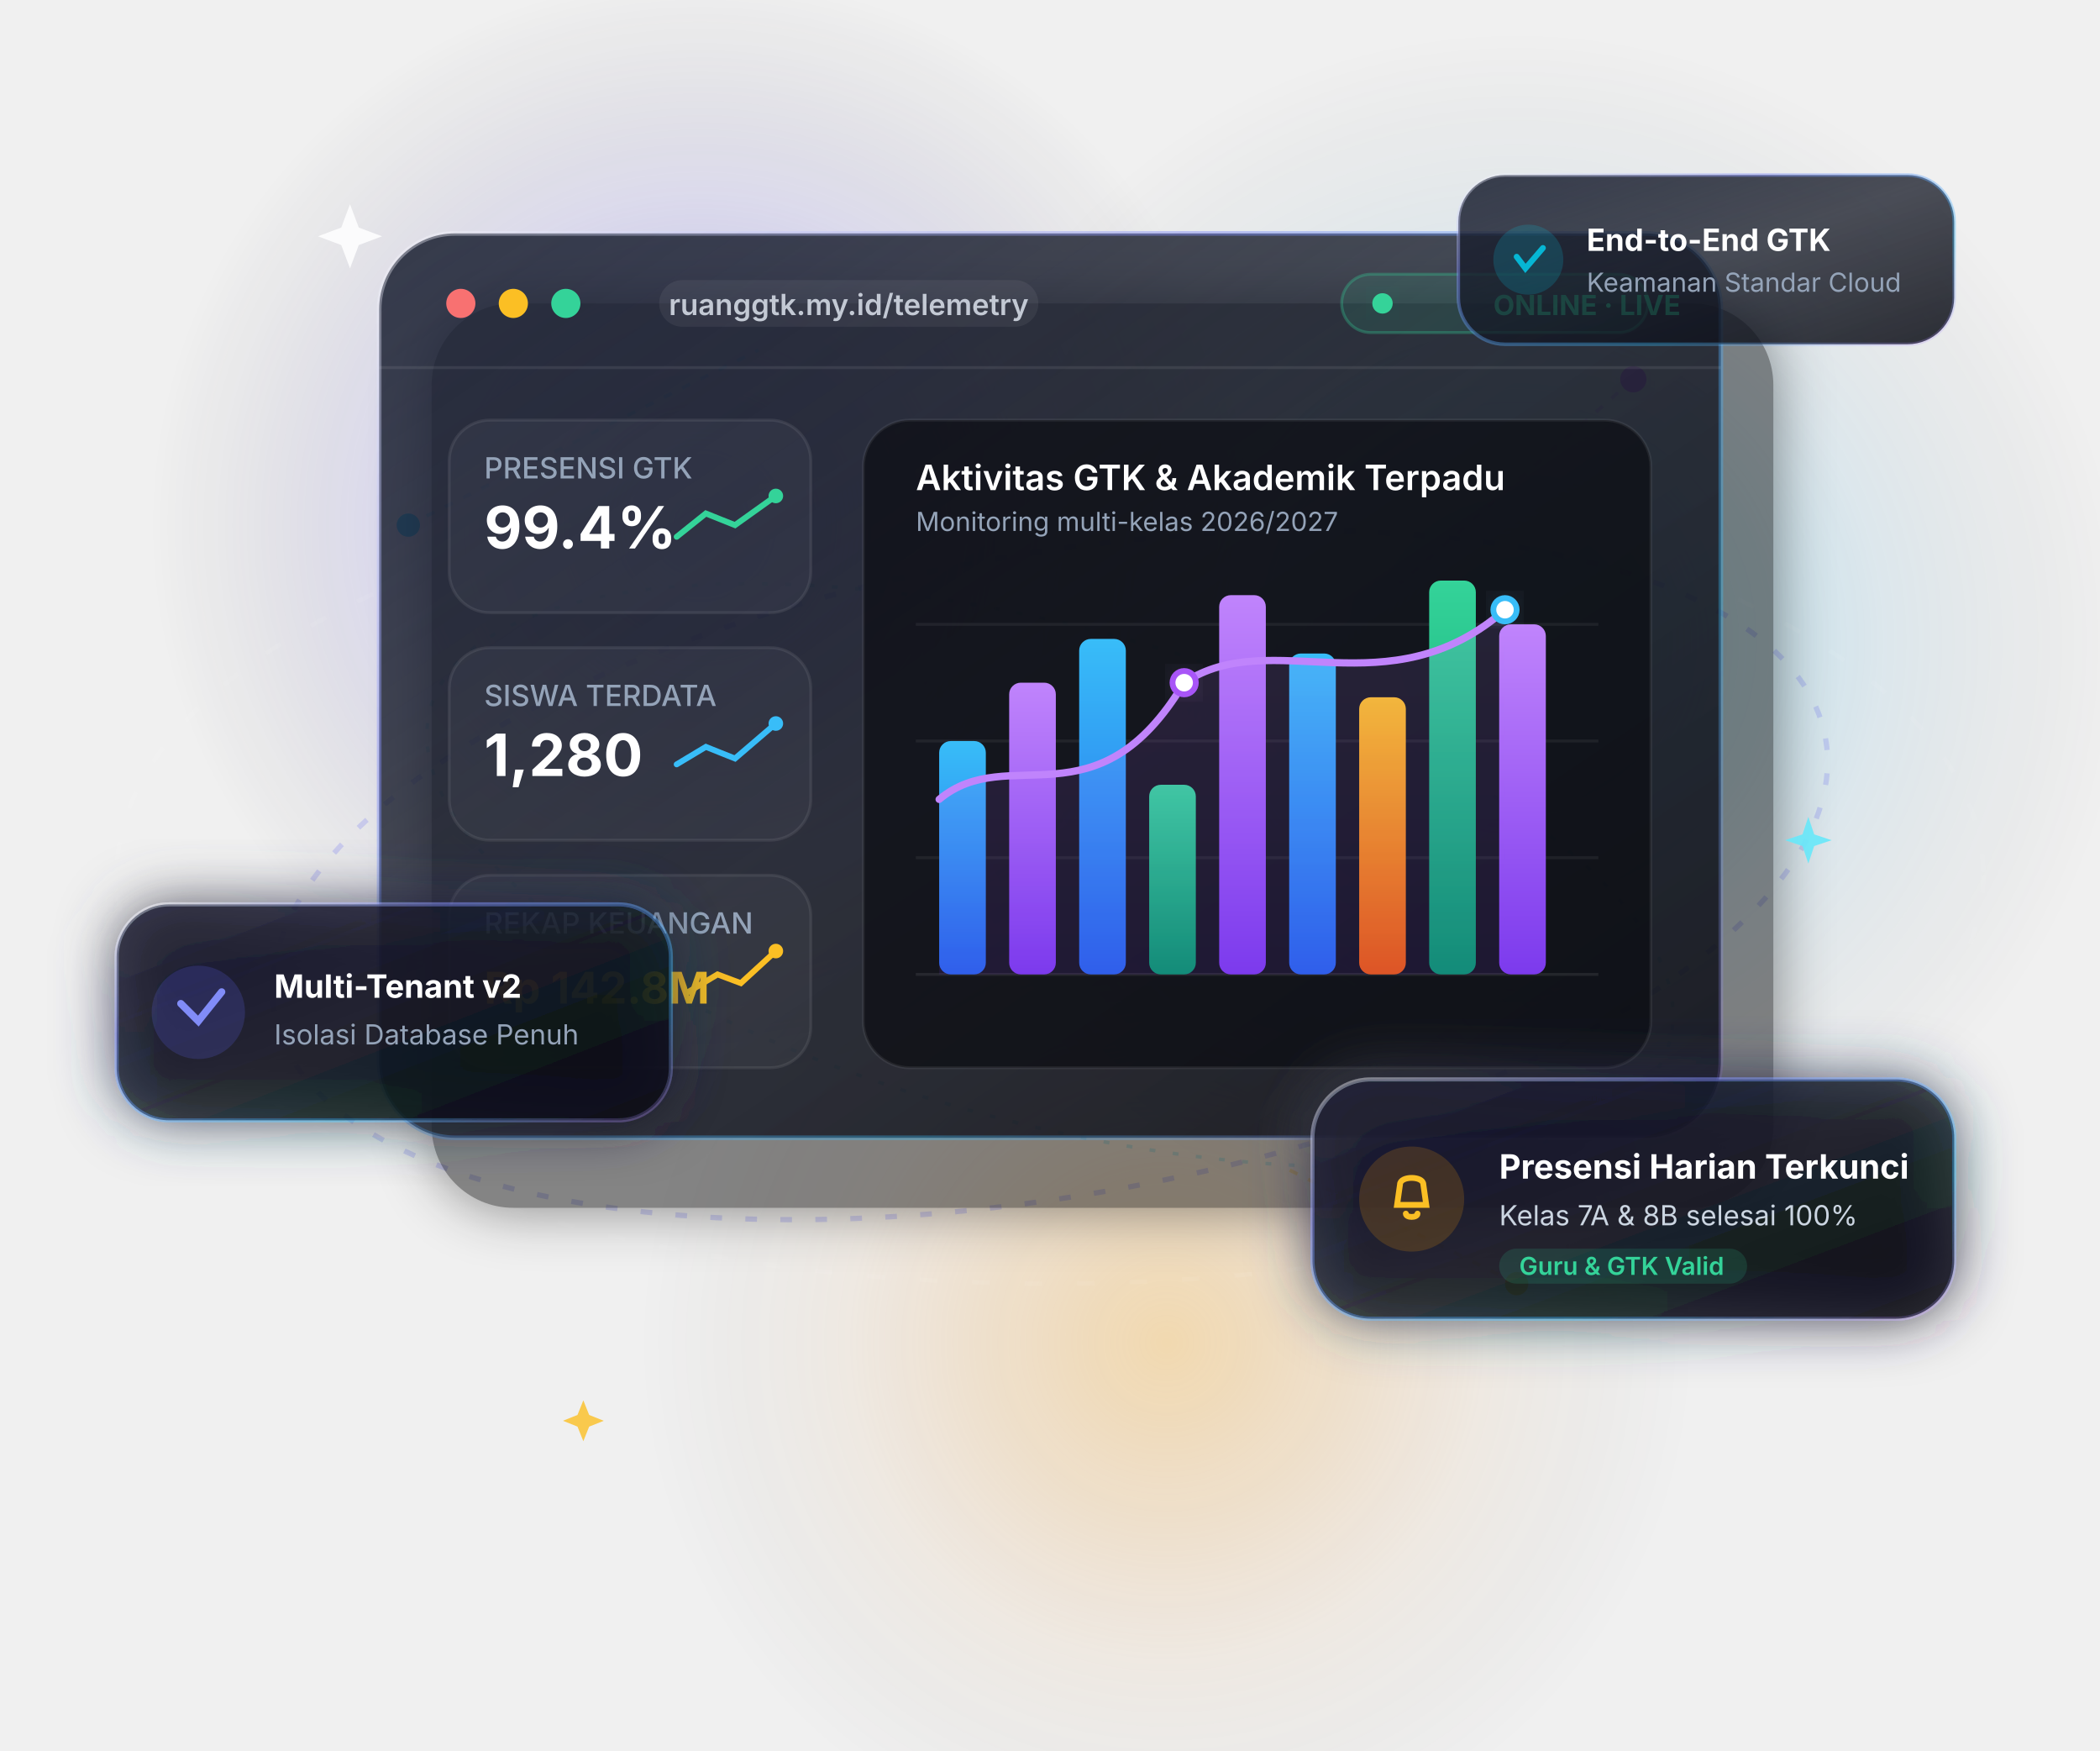
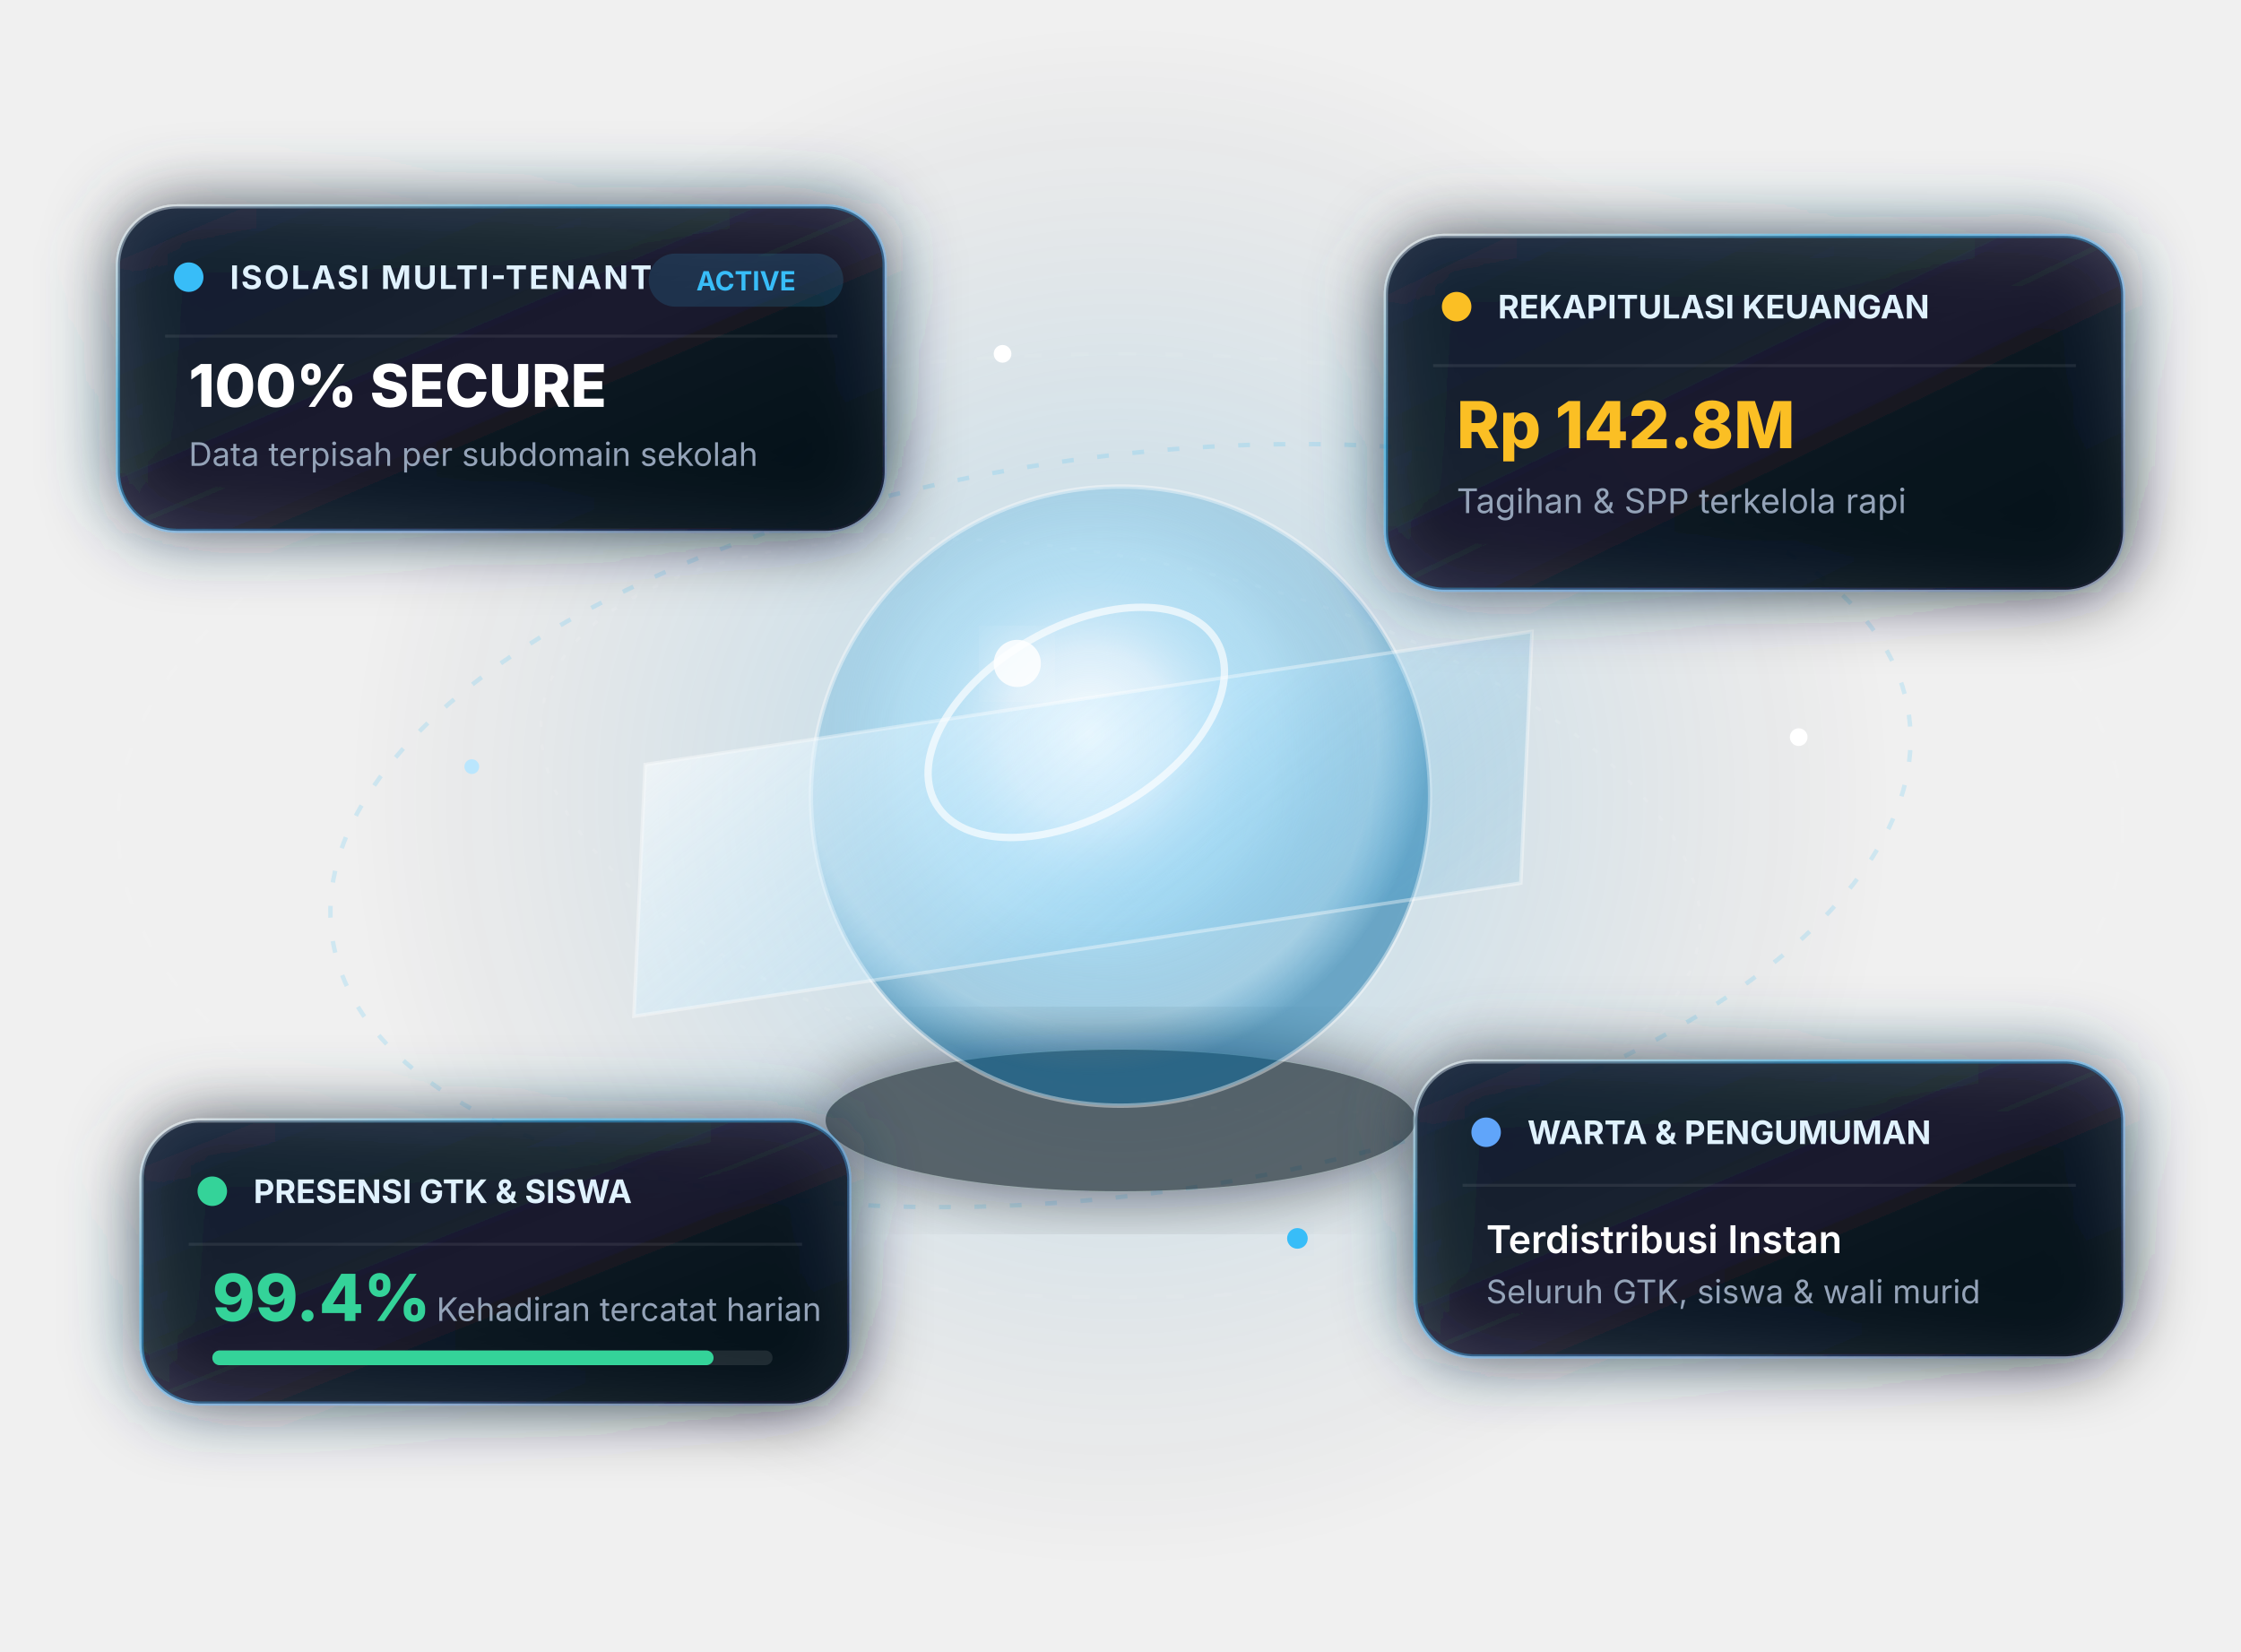
- <svg xmlns="http://www.w3.org/2000/svg" viewBox="0 0 720 600" width="720" height="600" role="img" aria-label="Ruang GTK Vertex Futuristic Dashboard Command Center">
+ <svg xmlns="http://www.w3.org/2000/svg" viewBox="0 0 760 560" width="760" height="560" role="img" aria-label="Ruang GTK ConSentinel Security Viewport">
  <defs>
-     <radialGradient id="hero-aura-indigo" cx="50%" cy="50%" r="50%">
-       <stop offset="0%" stop-color="#6366f1" stop-opacity="0.38" />
-       <stop offset="60%" stop-color="#4338ca" stop-opacity="0.12" />
-       <stop offset="100%" stop-color="#090a10" stop-opacity="0" />
+     <radialGradient id="cs-sphere" cx="45%" cy="40%" r="55%">
+       <stop offset="0%" stop-color="#ffffff" stop-opacity="0.95" />
+       <stop offset="25%" stop-color="#e0f2fe" stop-opacity="0.75" />
+       <stop offset="55%" stop-color="#7dd3fc" stop-opacity="0.35" />
+       <stop offset="85%" stop-color="#0284c7" stop-opacity="0.2" />
+       <stop offset="100%" stop-color="#0369a1" stop-opacity="0.5" />
    </radialGradient>
-     <radialGradient id="hero-aura-cyan" cx="50%" cy="50%" r="50%">
-       <stop offset="0%" stop-color="#06b6d4" stop-opacity="0.32" />
-       <stop offset="60%" stop-color="#0284c7" stop-opacity="0.08" />
-       <stop offset="100%" stop-color="#090a10" stop-opacity="0" />
+     <radialGradient id="cs-backglow" cx="50%" cy="50%" r="50%">
+       <stop offset="0%" stop-color="#38bdf8" stop-opacity="0.25" />
+       <stop offset="60%" stop-color="#0369a1" stop-opacity="0.08" />
+       <stop offset="100%" stop-color="#020817" stop-opacity="0" />
    </radialGradient>
-     <radialGradient id="hero-aura-amber" cx="50%" cy="50%" r="50%">
-       <stop offset="0%" stop-color="#f59e0b" stop-opacity="0.28" />
-       <stop offset="60%" stop-color="#d97706" stop-opacity="0.06" />
-       <stop offset="100%" stop-color="#090a10" stop-opacity="0" />
-     </radialGradient>
-     <linearGradient id="vtx-glass-pane" x1="0%" y1="0%" x2="100%" y2="100%">
-       <stop offset="0%" stop-color="#1e2436" stop-opacity="0.88" />
-       <stop offset="50%" stop-color="#131724" stop-opacity="0.75" />
-       <stop offset="100%" stop-color="#0a0c14" stop-opacity="0.85" />
+     <linearGradient id="cs-blade" x1="0%" y1="0%" x2="100%" y2="100%">
+       <stop offset="0%" stop-color="#ffffff" stop-opacity="0.85" />
+       <stop offset="50%" stop-color="#bae6fd" stop-opacity="0.45" />
+       <stop offset="100%" stop-color="#0284c7" stop-opacity="0.1" />
    </linearGradient>
-     <linearGradient id="vtx-glass-border" x1="0%" y1="0%" x2="100%" y2="100%">
-       <stop offset="0%" stop-color="#ffffff" stop-opacity="0.35" />
-       <stop offset="30%" stop-color="#818cf8" stop-opacity="0.45" />
-       <stop offset="70%" stop-color="#38bdf8" stop-opacity="0.35" />
-       <stop offset="100%" stop-color="#c084fc" stop-opacity="0.2" />
+     <linearGradient id="cs-glass-panel" x1="0%" y1="0%" x2="100%" y2="100%">
+       <stop offset="0%" stop-color="#0f1a30" stop-opacity="0.85" />
+       <stop offset="50%" stop-color="#081022" stop-opacity="0.75" />
+       <stop offset="100%" stop-color="#030712" stop-opacity="0.9" />
    </linearGradient>
-     <linearGradient id="bar-grad-1" x1="0%" y1="0%" x2="0%" y2="100%">
-       <stop offset="0%" stop-color="#38bdf8" />
-       <stop offset="100%" stop-color="#2563eb" />
+     <linearGradient id="cs-border-glow" x1="0%" y1="0%" x2="100%" y2="100%">
+       <stop offset="0%" stop-color="#ffffff" stop-opacity="0.4" />
+       <stop offset="30%" stop-color="#38bdf8" stop-opacity="0.5" />
+       <stop offset="70%" stop-color="#60a5fa" stop-opacity="0.3" />
+       <stop offset="100%" stop-color="#1e3a8a" stop-opacity="0.15" />
    </linearGradient>
-     <linearGradient id="bar-grad-2" x1="0%" y1="0%" x2="0%" y2="100%">
-       <stop offset="0%" stop-color="#c084fc" />
-       <stop offset="100%" stop-color="#7c3aed" />
-     </linearGradient>
-     <linearGradient id="bar-grad-3" x1="0%" y1="0%" x2="0%" y2="100%">
-       <stop offset="0%" stop-color="#34d399" />
-       <stop offset="100%" stop-color="#059669" />
-     </linearGradient>
-     <linearGradient id="bar-grad-4" x1="0%" y1="0%" x2="0%" y2="100%">
-       <stop offset="0%" stop-color="#fbbf24" />
-       <stop offset="100%" stop-color="#ea580c" />
-     </linearGradient>
-     <filter id="vtx-hero-glow" x="-30%" y="-30%" width="160%" height="160%">
-       <feGaussianBlur stdDeviation="10" result="b1" />
-       <feComposite in="SourceGraphic" in2="b1" operator="over" />
+     <filter id="cs-glow-lg" x="-30%" y="-30%" width="160%" height="160%">
+       <feGaussianBlur stdDeviation="12" result="blur" />
+       <feComposite in="SourceGraphic" in2="blur" operator="over" />
    </filter>
  </defs>
-   <circle cx="240" cy="180" r="190" fill="url(#hero-aura-indigo)" />
-   <circle cx="520" cy="220" r="210" fill="url(#hero-aura-cyan)" />
-   <circle cx="400" cy="460" r="180" fill="url(#hero-aura-amber)" />
-   <ellipse cx="360" cy="300" rx="320" ry="140" fill="none" stroke="rgba(255,255,255,0.06)" stroke-width="1.5" stroke-dasharray="6 12" />
-   <ellipse cx="360" cy="300" rx="270" ry="110" fill="none" stroke="rgba(99,102,241,0.22)" stroke-width="1.8" stroke-dasharray="4 8" transform="rotate(-10 360 300)" />
-   <ellipse cx="360" cy="300" rx="220" ry="85" fill="none" stroke="rgba(6,182,212,0.18)" stroke-width="1.2" stroke-dasharray="2 6" transform="rotate(15 360 300)" />
-   <line x1="140" y1="180" x2="260" y2="120" stroke="rgba(56,189,248,0.3)" stroke-width="1.2" stroke-dasharray="3 4" />
-   <circle cx="140" cy="180" r="4" fill="#38bdf8" filter="url(#vtx-hero-glow)" />
-   <line x1="560" y1="130" x2="480" y2="200" stroke="rgba(192,132,252,0.35)" stroke-width="1.2" stroke-dasharray="3 4" />
-   <circle cx="560" cy="130" r="4.5" fill="#c084fc" filter="url(#vtx-hero-glow)" />
-   <line x1="520" y1="440" x2="440" y2="400" stroke="rgba(251,191,36,0.35)" stroke-width="1.2" stroke-dasharray="3 4" />
-   <circle cx="520" cy="440" r="4" fill="#fbbf24" filter="url(#vtx-hero-glow)" />
-   <g transform="translate(130, 80)">
-     <rect x="18" y="24" width="460" height="310" rx="28" fill="#000000" opacity="0.45" filter="url(#vtx-hero-glow)" />
-     <rect x="0" y="0" width="460" height="310" rx="26" fill="url(#vtx-glass-pane)" stroke="url(#vtx-glass-border)" stroke-width="1.6" />
-     <circle cx="28" cy="24" r="5" fill="#f87171" />
-     <circle cx="46" cy="24" r="5" fill="#fbbf24" />
-     <circle cx="64" cy="24" r="5" fill="#34d399" />
-     <rect x="96" y="16" width="130" height="16" rx="8" fill="rgba(255,255,255,0.06)" />
-     <text x="161" y="28" fill="#c3c9d4" font-family="Inter, sans-serif" font-size="10" font-weight="600" text-anchor="middle">ruanggtk.my.id/telemetry</text>
-     <rect x="330" y="14" width="105" height="20" rx="10" fill="rgba(52,211,153,0.12)" stroke="rgba(52,211,153,0.3)" stroke-width="1" />
-     <circle cx="344" cy="24" r="3.5" fill="#34d399" filter="url(#vtx-hero-glow)" />
-     <text x="382" y="28" fill="#34d399" font-family="Inter, sans-serif" font-size="9.5" font-weight="700">ONLINE · LIVE</text>
-     <line x1="0" y1="46" x2="460" y2="46" stroke="rgba(255,255,255,0.08)" stroke-width="1" />
-     <g transform="translate(24, 64)">
-       <rect x="0" y="0" width="124" height="66" rx="14" fill="rgba(255,255,255,0.04)" stroke="rgba(255,255,255,0.08)" stroke-width="1" />
-       <text x="12" y="20" fill="#94a3b8" font-family="Inter, sans-serif" font-size="10" font-weight="500">PRESENSI GTK</text>
-       <text x="12" y="44" fill="#ffffff" font-family="Inter, sans-serif" font-size="20" font-weight="700">99.4%</text>
-       <path d="M78 40 L88 32 L98 36 L112 26" stroke="#34d399" stroke-width="2" fill="none" stroke-linecap="round" />
-       <circle cx="112" cy="26" r="2.5" fill="#34d399" />
-       <rect x="0" y="78" width="124" height="66" rx="14" fill="rgba(255,255,255,0.04)" stroke="rgba(255,255,255,0.08)" stroke-width="1" />
-       <text x="12" y="98" fill="#94a3b8" font-family="Inter, sans-serif" font-size="10" font-weight="500">SISWA TERDATA</text>
-       <text x="12" y="122" fill="#ffffff" font-family="Inter, sans-serif" font-size="20" font-weight="700">1,280</text>
-       <path d="M78 118 L88 112 L98 116 L112 104" stroke="#38bdf8" stroke-width="2" fill="none" stroke-linecap="round" />
-       <circle cx="112" cy="104" r="2.5" fill="#38bdf8" />
-       <rect x="0" y="156" width="124" height="66" rx="14" fill="rgba(255,255,255,0.04)" stroke="rgba(255,255,255,0.08)" stroke-width="1" />
-       <text x="12" y="176" fill="#94a3b8" font-family="Inter, sans-serif" font-size="10" font-weight="500">REKAP KEUANGAN</text>
-       <text x="12" y="200" fill="#fbbf24" font-family="Inter, sans-serif" font-size="15" font-weight="700">Rp 142.8M</text>
-       <path d="M82 196 L92 190 L100 193 L112 182" stroke="#fbbf24" stroke-width="2" fill="none" stroke-linecap="round" />
-       <circle cx="112" cy="182" r="2.5" fill="#fbbf24" />
-     </g>
-     <g transform="translate(166, 64)">
-       <rect x="0" y="0" width="270" height="222" rx="16" fill="rgba(10,12,18,0.7)" stroke="rgba(255,255,255,0.07)" stroke-width="1" />
-       <text x="18" y="24" fill="#ffffff" font-family="Inter, sans-serif" font-size="12" font-weight="600">Aktivitas GTK &amp; Akademik Terpadu</text>
-       <text x="18" y="38" fill="#94a3b8" font-family="Inter, sans-serif" font-size="9">Monitoring multi-kelas 2026/2027</text>
-       <line x1="18" y1="70" x2="252" y2="70" stroke="rgba(255,255,255,0.06)" stroke-width="1" />
-       <line x1="18" y1="110" x2="252" y2="110" stroke="rgba(255,255,255,0.06)" stroke-width="1" />
-       <line x1="18" y1="150" x2="252" y2="150" stroke="rgba(255,255,255,0.06)" stroke-width="1" />
-       <line x1="18" y1="190" x2="252" y2="190" stroke="rgba(255,255,255,0.08)" stroke-width="1" />
-       <g transform="translate(26, 0)">
-         <rect x="0" y="110" width="16" height="80" rx="4" fill="url(#bar-grad-1)" />
-         <rect x="24" y="90" width="16" height="100" rx="4" fill="url(#bar-grad-2)" />
-         <rect x="48" y="75" width="16" height="115" rx="4" fill="url(#bar-grad-1)" />
-         <rect x="72" y="125" width="16" height="65" rx="4" fill="url(#bar-grad-3)" />
-         <rect x="96" y="60" width="16" height="130" rx="4" fill="url(#bar-grad-2)" />
-         <rect x="120" y="80" width="16" height="110" rx="4" fill="url(#bar-grad-1)" />
-         <rect x="144" y="95" width="16" height="95" rx="4" fill="url(#bar-grad-4)" />
-         <rect x="168" y="55" width="16" height="135" rx="4" fill="url(#bar-grad-3)" />
-         <rect x="192" y="70" width="16" height="120" rx="4" fill="url(#bar-grad-2)" />
-       </g>
-       <path d="M26 130 C 50 110, 80 140, 110 90 C 140 70, 180 100, 220 65 L 220 190 L 26 190 Z" fill="url(#bar-grad-2)" opacity="0.12" />
-       <path d="M26 130 C 50 110, 80 140, 110 90 C 140 70, 180 100, 220 65" stroke="#c084fc" stroke-width="2.5" fill="none" stroke-linecap="round" />
-       <circle cx="110" cy="90" r="4" fill="#ffffff" stroke="#a855f7" stroke-width="2" filter="url(#vtx-hero-glow)" />
-       <circle cx="220" cy="65" r="4" fill="#ffffff" stroke="#38bdf8" stroke-width="2" filter="url(#vtx-hero-glow)" />
-     </g>
+   <circle cx="380" cy="270" r="260" fill="url(#cs-backglow)" />
+   <ellipse cx="380" cy="280" rx="340" ry="160" fill="none" stroke="rgba(255,255,255,0.06)" stroke-width="1.2" stroke-dasharray="6 10" />
+   <ellipse cx="380" cy="280" rx="270" ry="125" fill="none" stroke="rgba(56,189,248,0.18)" stroke-width="1.5" stroke-dasharray="4 8" transform="rotate(-8 380 280)" />
+   <ellipse cx="380" cy="280" rx="200" ry="90" fill="none" stroke="rgba(255,255,255,0.1)" stroke-width="1" stroke-dasharray="2 6" transform="rotate(12 380 280)" />
+   <g transform="translate(380, 270)">
+     <ellipse cx="0" cy="110" rx="100" ry="24" fill="#020817" opacity="0.6" filter="url(#cs-glow-lg)" />
+     <circle cx="0" cy="0" r="105" fill="url(#cs-sphere)" stroke="rgba(255,255,255,0.4)" stroke-width="1.5" />
+     <path d="M-150 -60 L150 -10 L120 70 L-180 20 Z" fill="url(#cs-blade)" stroke="rgba(255,255,255,0.5)" stroke-width="1.2" opacity="0.75" transform="rotate(-18)" />
+     <ellipse cx="-15" cy="-25" rx="55" ry="32" fill="none" stroke="#ffffff" stroke-width="2.5" opacity="0.65" transform="rotate(-30 -15 -25)" />
+     <circle cx="-35" cy="-45" r="8" fill="#ffffff" opacity="0.85" filter="url(#cs-glow-lg)" />
  </g>
-   <g transform="translate(40, 310)">
-     <rect x="0" y="0" width="190" height="74" rx="18" fill="url(#vtx-glass-pane)" stroke="url(#vtx-glass-border)" stroke-width="1.4" filter="url(#vtx-hero-glow)" />
-     <circle cx="28" cy="37" r="16" fill="rgba(99,102,241,0.2)" />
-     <path d="M22 34 L28 40 L36 30" stroke="#818cf8" stroke-width="2.5" fill="none" stroke-linecap="round" />
-     <text x="54" y="32" fill="#ffffff" font-family="Inter, sans-serif" font-size="11" font-weight="700">Multi-Tenant v2</text>
-     <text x="54" y="48" fill="#94a3b8" font-family="Inter, sans-serif" font-size="9.5">Isolasi Database Penuh</text>
+   <g transform="translate(40, 70)">
+     <rect x="0" y="0" width="260" height="110" rx="20" fill="url(#cs-glass-panel)" stroke="url(#cs-border-glow)" stroke-width="1.4" filter="url(#cs-glow-lg)" />
+     <circle cx="24" cy="24" r="5" fill="#38bdf8" />
+     <text x="38" y="28" fill="#e0f2fe" font-family="Inter, sans-serif" font-size="11" font-weight="700" letter-spacing="0.06em">ISOLASI MULTI-TENANT</text>
+     <rect x="180" y="16" width="66" height="18" rx="9" fill="rgba(56,189,248,0.15)" />
+     <text x="213" y="28.5" fill="#38bdf8" font-family="Inter, sans-serif" font-size="9" font-weight="700" text-anchor="middle">ACTIVE</text>
+     <line x1="16" y1="44" x2="244" y2="44" stroke="rgba(255,255,255,0.08)" stroke-width="1" />
+     <text x="24" y="68" fill="#ffffff" font-family="Inter, sans-serif" font-size="20" font-weight="800">100% SECURE</text>
+     <text x="24" y="88" fill="#94a3b8" font-family="Inter, sans-serif" font-size="11">Data terpisah per subdomain sekolah</text>
  </g>
-   <g transform="translate(450, 370)">
-     <rect x="0" y="0" width="220" height="82" rx="20" fill="url(#vtx-glass-pane)" stroke="url(#vtx-glass-border)" stroke-width="1.4" filter="url(#vtx-hero-glow)" />
-     <circle cx="34" cy="41" r="18" fill="rgba(245,158,11,0.18)" />
-     <path d="M30 36 C30 33, 38 33, 38 36 L39 43 L29 43 Z M32 46 C32 47.5, 36 47.5, 36 46" stroke="#fbbf24" stroke-width="2" fill="none" stroke-linecap="round" />
-     <text x="64" y="34" fill="#ffffff" font-family="Inter, sans-serif" font-size="11.5" font-weight="700">Presensi Harian Terkunci</text>
-     <text x="64" y="50" fill="#cbd5e1" font-family="Inter, sans-serif" font-size="9.5">Kelas 7A &amp; 8B selesai 100%</text>
-     <rect x="64" y="58" width="85" height="12" rx="6" fill="rgba(52,211,153,0.15)" />
-     <text x="106" y="67" fill="#34d399" font-family="Inter, sans-serif" font-size="8.5" font-weight="600" text-anchor="middle">Guru &amp; GTK Valid</text>
+   <g transform="translate(48, 380)">
+     <rect x="0" y="0" width="240" height="96" rx="20" fill="url(#cs-glass-panel)" stroke="url(#cs-border-glow)" stroke-width="1.4" filter="url(#cs-glow-lg)" />
+     <circle cx="24" cy="24" r="5" fill="#34d399" />
+     <text x="38" y="28" fill="#e0f2fe" font-family="Inter, sans-serif" font-size="11" font-weight="700">PRESENSI GTK &amp; SISWA</text>
+     <line x1="16" y1="42" x2="224" y2="42" stroke="rgba(255,255,255,0.08)" stroke-width="1" />
+     <text x="24" y="68" fill="#34d399" font-family="Inter, sans-serif" font-size="22" font-weight="800">99.4%</text>
+     <text x="100" y="68" fill="#94a3b8" font-family="Inter, sans-serif" font-size="11">Kehadiran tercatat harian</text>
+     <rect x="24" y="78" width="190" height="5" rx="2.5" fill="rgba(255,255,255,0.1)" />
+     <rect x="24" y="78" width="170" height="5" rx="2.5" fill="#34d399" />
  </g>
-   <g transform="translate(500, 60)">
-     <rect x="0" y="0" width="170" height="58" rx="16" fill="url(#vtx-glass-pane)" stroke="url(#vtx-glass-border)" stroke-width="1.2" />
-     <circle cx="24" cy="29" r="12" fill="rgba(6,182,212,0.2)" />
-     <path d="M20 28 L23 32 L29 25" stroke="#06b6d4" stroke-width="2" fill="none" stroke-linecap="round" />
-     <text x="44" y="26" fill="#ffffff" font-family="Inter, sans-serif" font-size="10.5" font-weight="700">End-to-End GTK</text>
-     <text x="44" y="40" fill="#94a3b8" font-family="Inter, sans-serif" font-size="9">Keamanan Standar Cloud</text>
+   <g transform="translate(470, 80)">
+     <rect x="0" y="0" width="250" height="120" rx="20" fill="url(#cs-glass-panel)" stroke="url(#cs-border-glow)" stroke-width="1.4" filter="url(#cs-glow-lg)" />
+     <circle cx="24" cy="24" r="5" fill="#fbbf24" />
+     <text x="38" y="28" fill="#e0f2fe" font-family="Inter, sans-serif" font-size="11" font-weight="700">REKAPITULASI KEUANGAN</text>
+     <line x1="16" y1="44" x2="234" y2="44" stroke="rgba(255,255,255,0.08)" stroke-width="1" />
+     <text x="24" y="72" fill="#fbbf24" font-family="Inter, sans-serif" font-size="22" font-weight="800">Rp 142.8M</text>
+     <text x="24" y="94" fill="#94a3b8" font-family="Inter, sans-serif" font-size="11.5">Tagihan &amp; SPP terkelola rapi</text>
  </g>
-   <path d="M120 70 L123 78 L131 81 L123 84 L120 92 L117 84 L109 81 L117 78 Z" fill="#ffffff" opacity="0.85" />
-   <path d="M620 280 L622 286 L628 288 L622 290 L620 296 L618 290 L612 288 L618 286 Z" fill="#67e8f9" opacity="0.9" />
-   <path d="M200 480 L202 485 L207 487 L202 489 L200 494 L198 489 L193 487 L198 485 Z" fill="#fbbf24" opacity="0.8" />
+   <g transform="translate(480, 360)">
+     <rect x="0" y="0" width="240" height="100" rx="20" fill="url(#cs-glass-panel)" stroke="url(#cs-border-glow)" stroke-width="1.4" filter="url(#cs-glow-lg)" />
+     <circle cx="24" cy="24" r="5" fill="#60a5fa" />
+     <text x="38" y="28" fill="#e0f2fe" font-family="Inter, sans-serif" font-size="11" font-weight="700">WARTA &amp; PENGUMUMAN</text>
+     <line x1="16" y1="42" x2="224" y2="42" stroke="rgba(255,255,255,0.08)" stroke-width="1" />
+     <text x="24" y="65" fill="#ffffff" font-family="Inter, sans-serif" font-size="13" font-weight="600">Terdistribusi Instan</text>
+     <text x="24" y="82" fill="#94a3b8" font-family="Inter, sans-serif" font-size="11">Seluruh GTK, siswa &amp; wali murid</text>
+   </g>
+   <circle cx="340" cy="120" r="3" fill="#ffffff" filter="url(#cs-glow-lg)" />
+   <circle cx="440" cy="420" r="3.5" fill="#38bdf8" filter="url(#cs-glow-lg)" />
+   <circle cx="160" cy="260" r="2.5" fill="#bae6fd" />
+   <circle cx="610" cy="250" r="3" fill="#ffffff" />
</svg>
